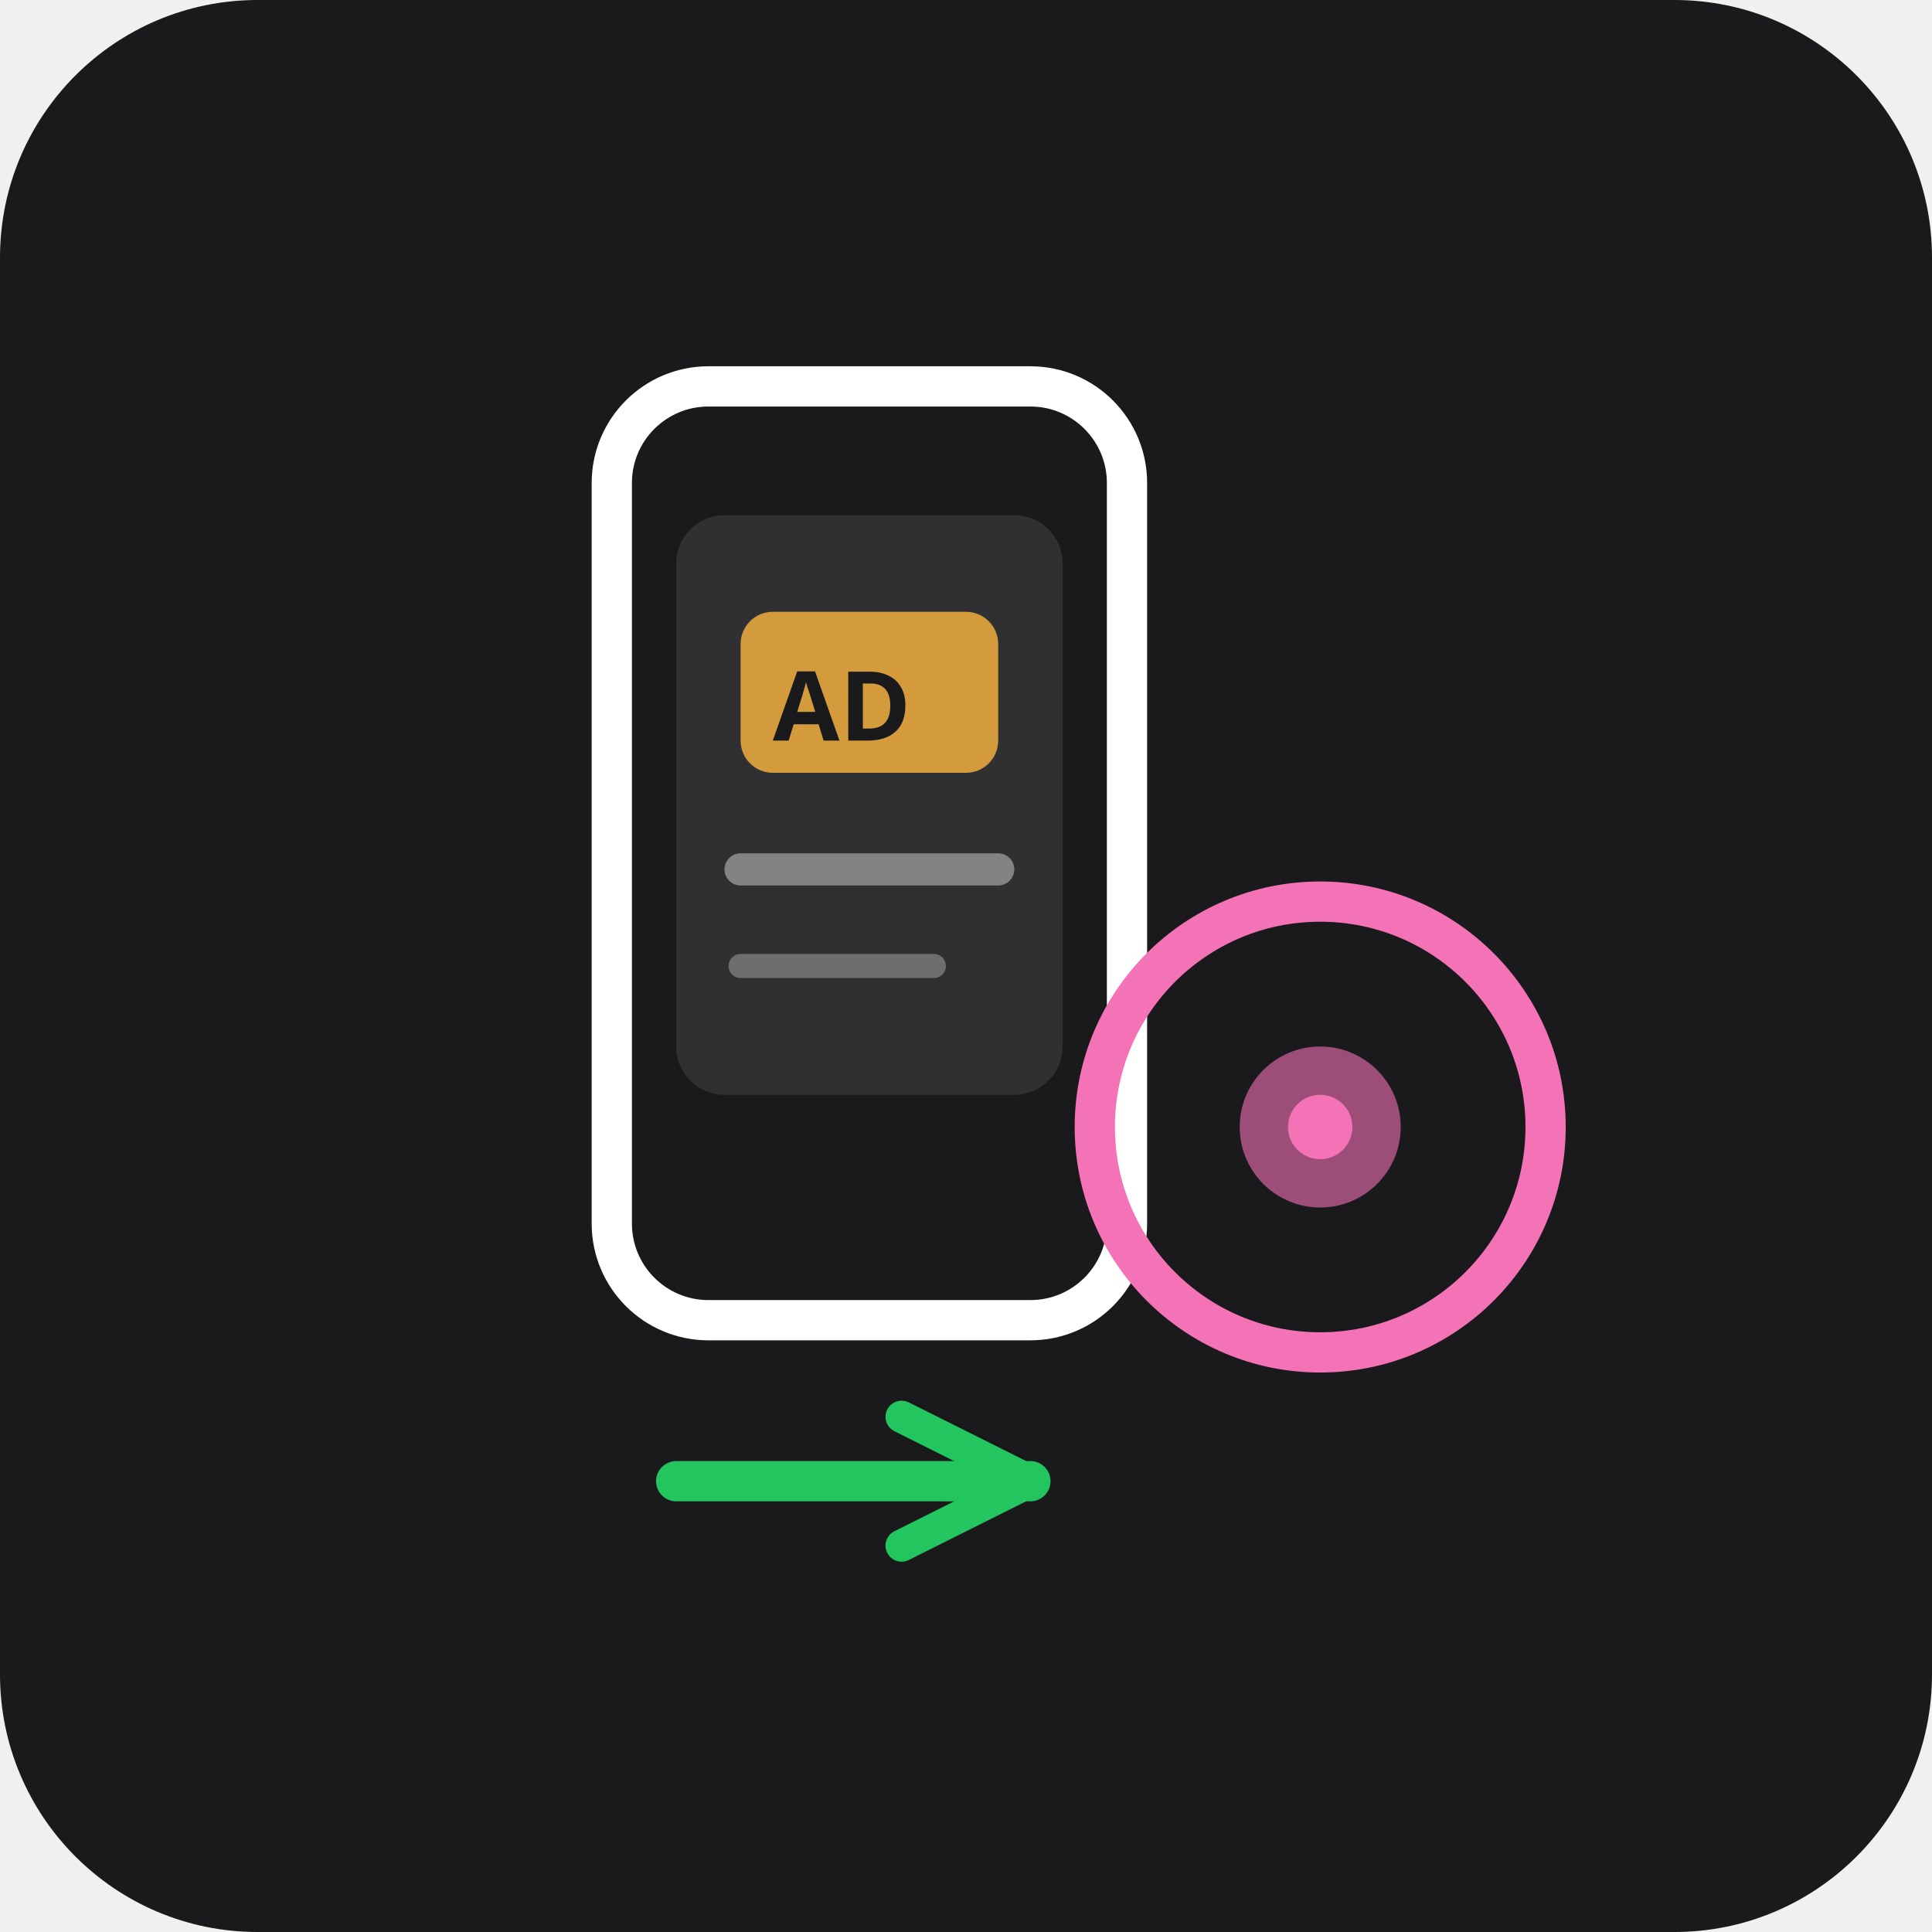
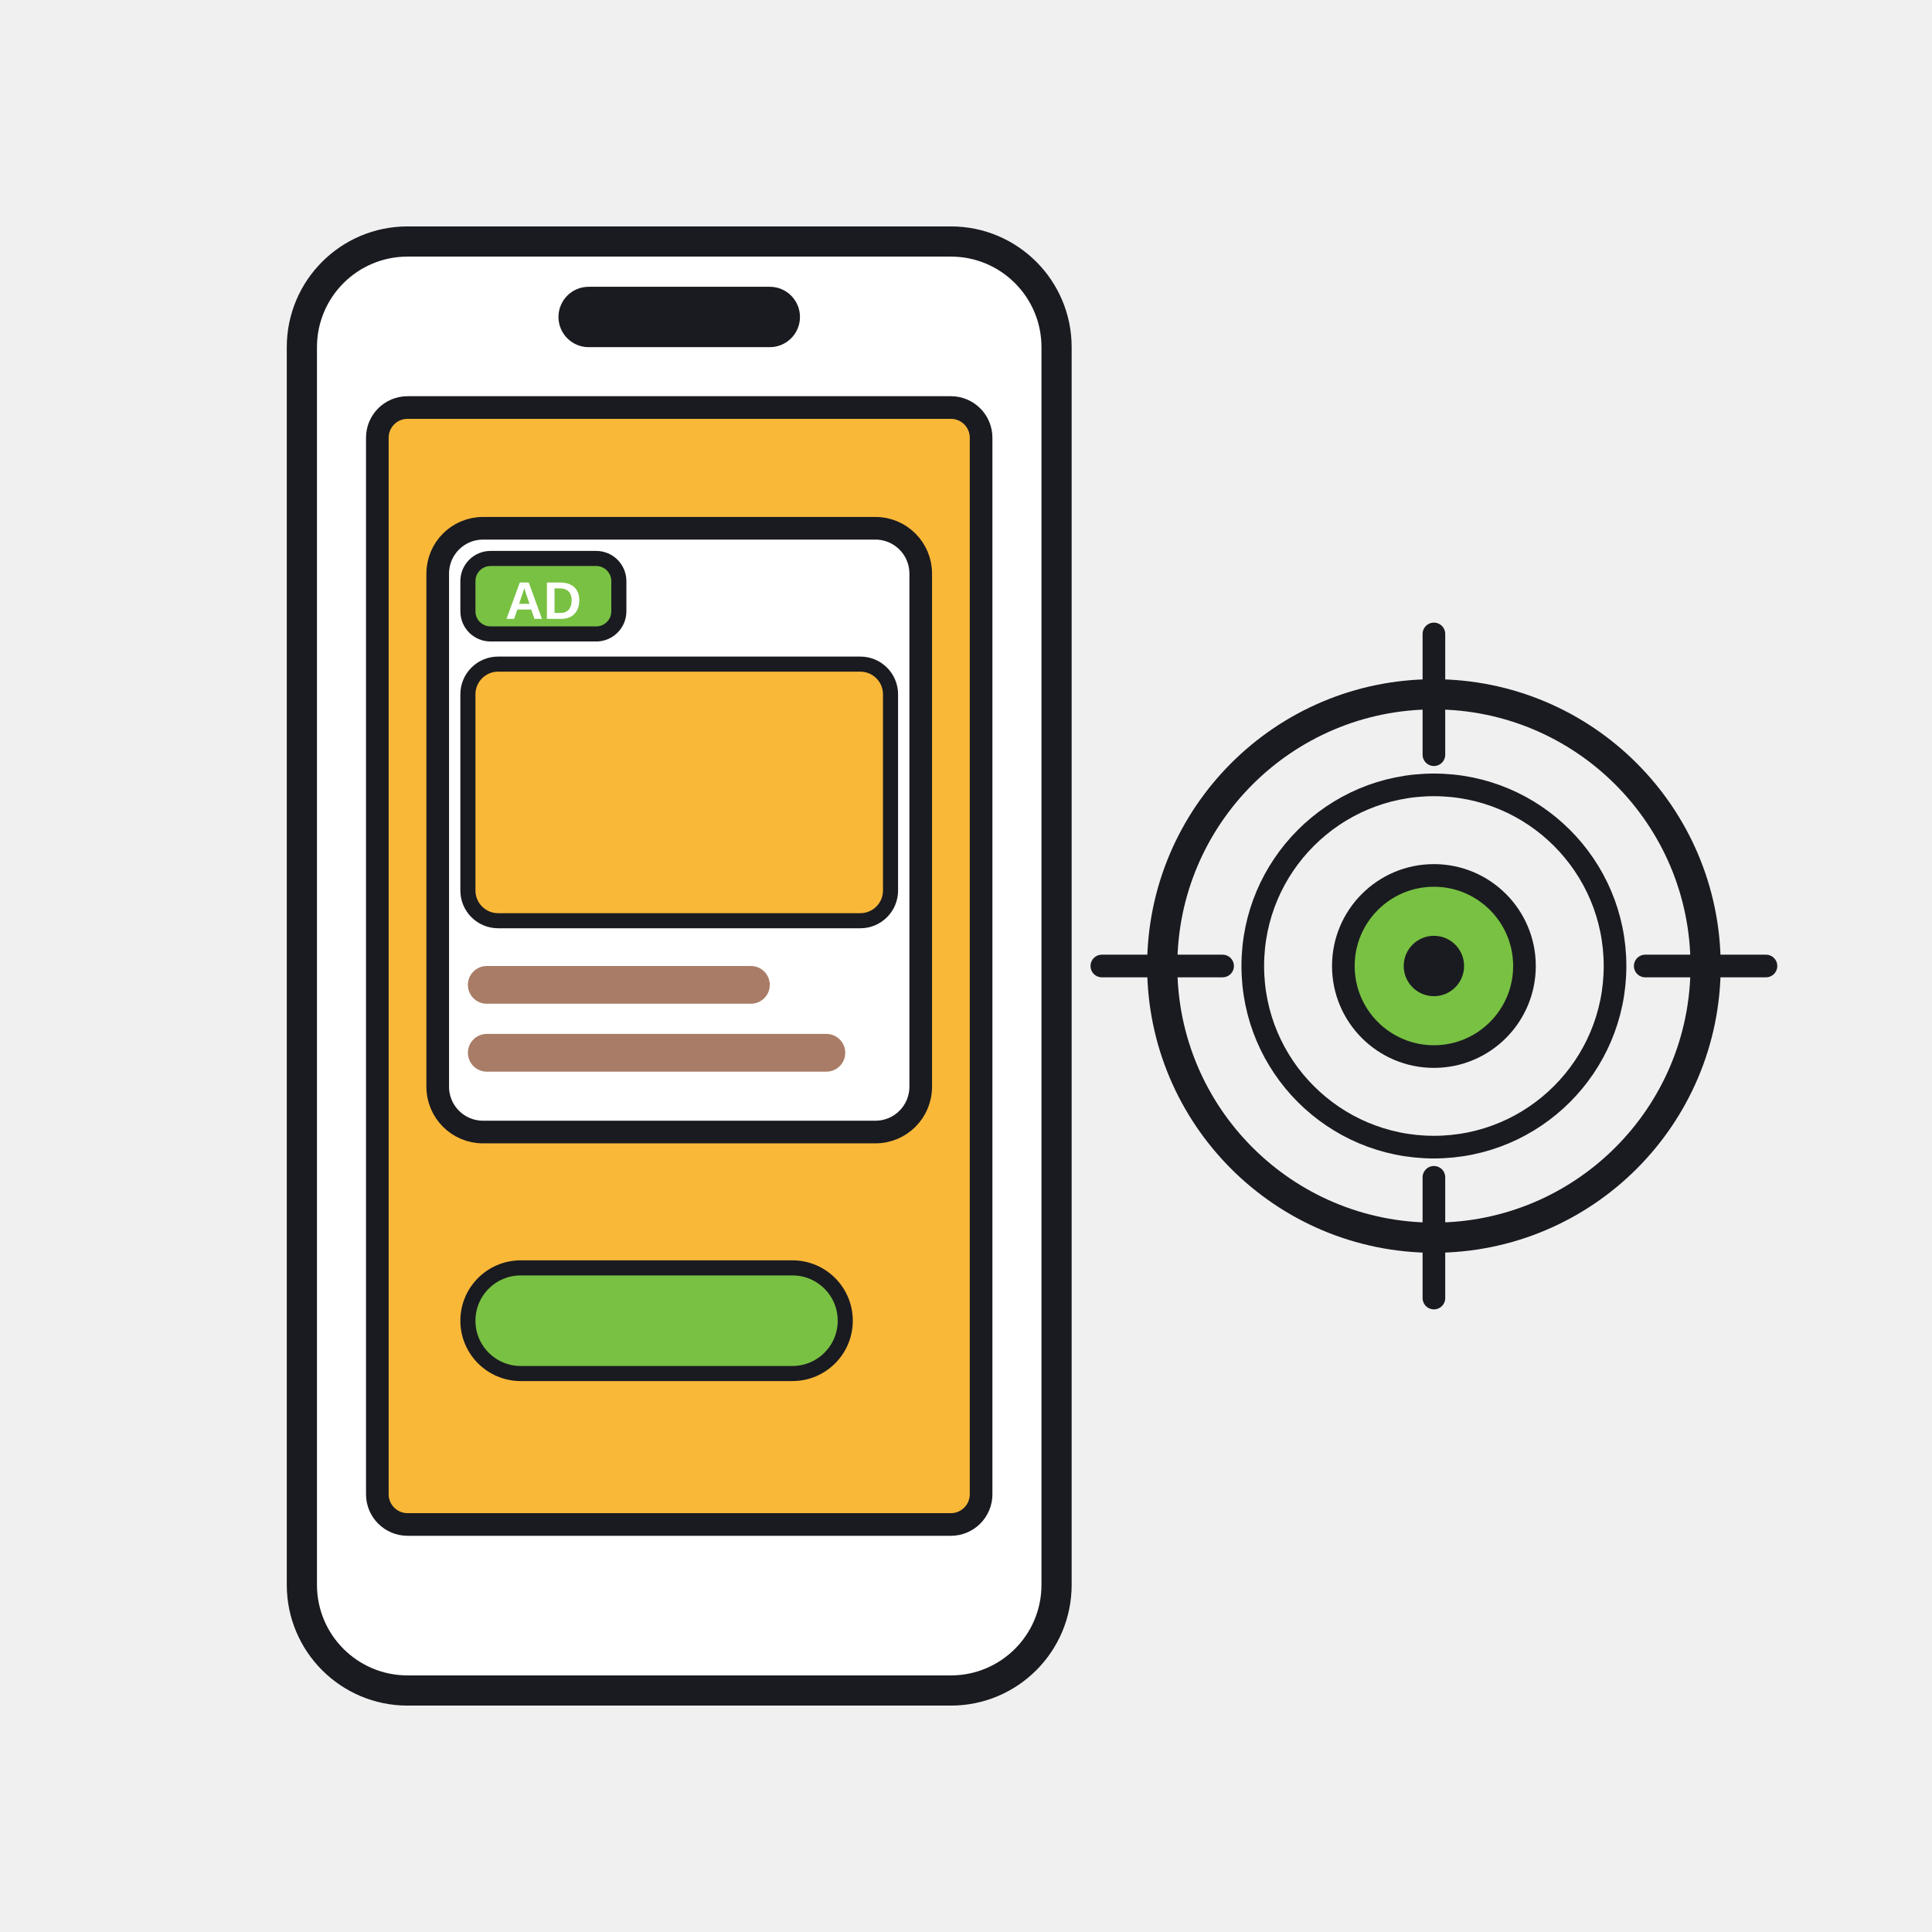
- <svg xmlns="http://www.w3.org/2000/svg" viewBox="0 0 120 120">
-   <rect width="120" height="120" rx="16" fill="#1a1a1c" />
-   <rect x="38" y="24" width="32" height="58" rx="6" fill="#1a1a1c" stroke="#ffffff" stroke-width="2.5" stroke-linecap="round" />
-   <rect x="42" y="32" width="24" height="36" rx="3" fill="#ffffff" opacity="0.1" />
-   <rect x="46" y="38" width="16" height="10" rx="2" fill="#FCB53F" opacity="0.8" />
-   <text x="48" y="46" font-family="sans-serif" font-size="6" fill="#1a1a1c" font-weight="bold">AD</text>
-   <line x1="46" y1="54" x2="62" y2="54" stroke="#ffffff" stroke-width="2" stroke-linecap="round" opacity="0.4" />
-   <line x1="46" y1="60" x2="58" y2="60" stroke="#ffffff" stroke-width="1.5" stroke-linecap="round" opacity="0.3" />
-   <circle cx="82" cy="70" r="14" fill="none" stroke="#f472b6" stroke-width="2.5" stroke-linecap="round" />
-   <circle cx="82" cy="70" r="5" fill="#f472b6" opacity="0.6" />
-   <circle cx="82" cy="70" r="2" fill="#f472b6" />
-   <line x1="42" y1="92" x2="64" y2="92" stroke="#22c55e" stroke-width="2.5" stroke-linecap="round" />
-   <path d="M56 88 L64 92 L56 96" fill="none" stroke="#22c55e" stroke-width="2" stroke-linecap="round" stroke-linejoin="round" />
+ <svg xmlns="http://www.w3.org/2000/svg" viewBox="0 0 512 512" stroke-linecap="round" stroke-linejoin="round">
+   <rect x="80" y="64" width="200" height="384" rx="28" fill="#FFFFFF" stroke="#1A1B20" stroke-width="8" />
+   <rect x="100" y="108" width="160" height="296" rx="8" fill="#FAB839" stroke="#1A1B20" stroke-width="6" />
+   <rect x="148" y="76" width="64" height="16" rx="8" fill="#1A1B20" stroke="none" />
+   <rect x="116" y="140" width="128" height="160" rx="12" fill="#FFFFFF" stroke="#1A1B20" stroke-width="6" />
+   <rect x="124" y="148" width="40" height="20" rx="6" fill="#79C143" stroke="#1A1B20" stroke-width="4" />
+   <text x="144" y="164" font-family="Arial, sans-serif" font-size="14" font-weight="bold" fill="#FFFFFF" stroke="none" text-anchor="middle">AD</text>
+   <rect x="124" y="176" width="112" height="68" rx="8" fill="#FAB839" stroke="#1A1B20" stroke-width="4" />
+   <rect x="124" y="256" width="80" height="10" rx="5" fill="#A87C66" stroke="none" />
+   <rect x="124" y="274" width="100" height="10" rx="5" fill="#A87C66" stroke="none" />
+   <rect x="124" y="336" width="100" height="28" rx="14" fill="#79C143" stroke="#1A1B20" stroke-width="4" />
+   <circle cx="380" cy="256" r="72" fill="none" stroke="#1A1B20" stroke-width="8" />
+   <circle cx="380" cy="256" r="48" fill="none" stroke="#1A1B20" stroke-width="6" />
+   <circle cx="380" cy="256" r="24" fill="#79C143" stroke="#1A1B20" stroke-width="6" />
+   <circle cx="380" cy="256" r="8" fill="#1A1B20" stroke="none" />
+   <line x1="380" y1="168" x2="380" y2="200" stroke="#1A1B20" stroke-width="6" />
+   <line x1="380" y1="312" x2="380" y2="344" stroke="#1A1B20" stroke-width="6" />
+   <line x1="292" y1="256" x2="324" y2="256" stroke="#1A1B20" stroke-width="6" />
+   <line x1="436" y1="256" x2="468" y2="256" stroke="#1A1B20" stroke-width="6" />
</svg>
